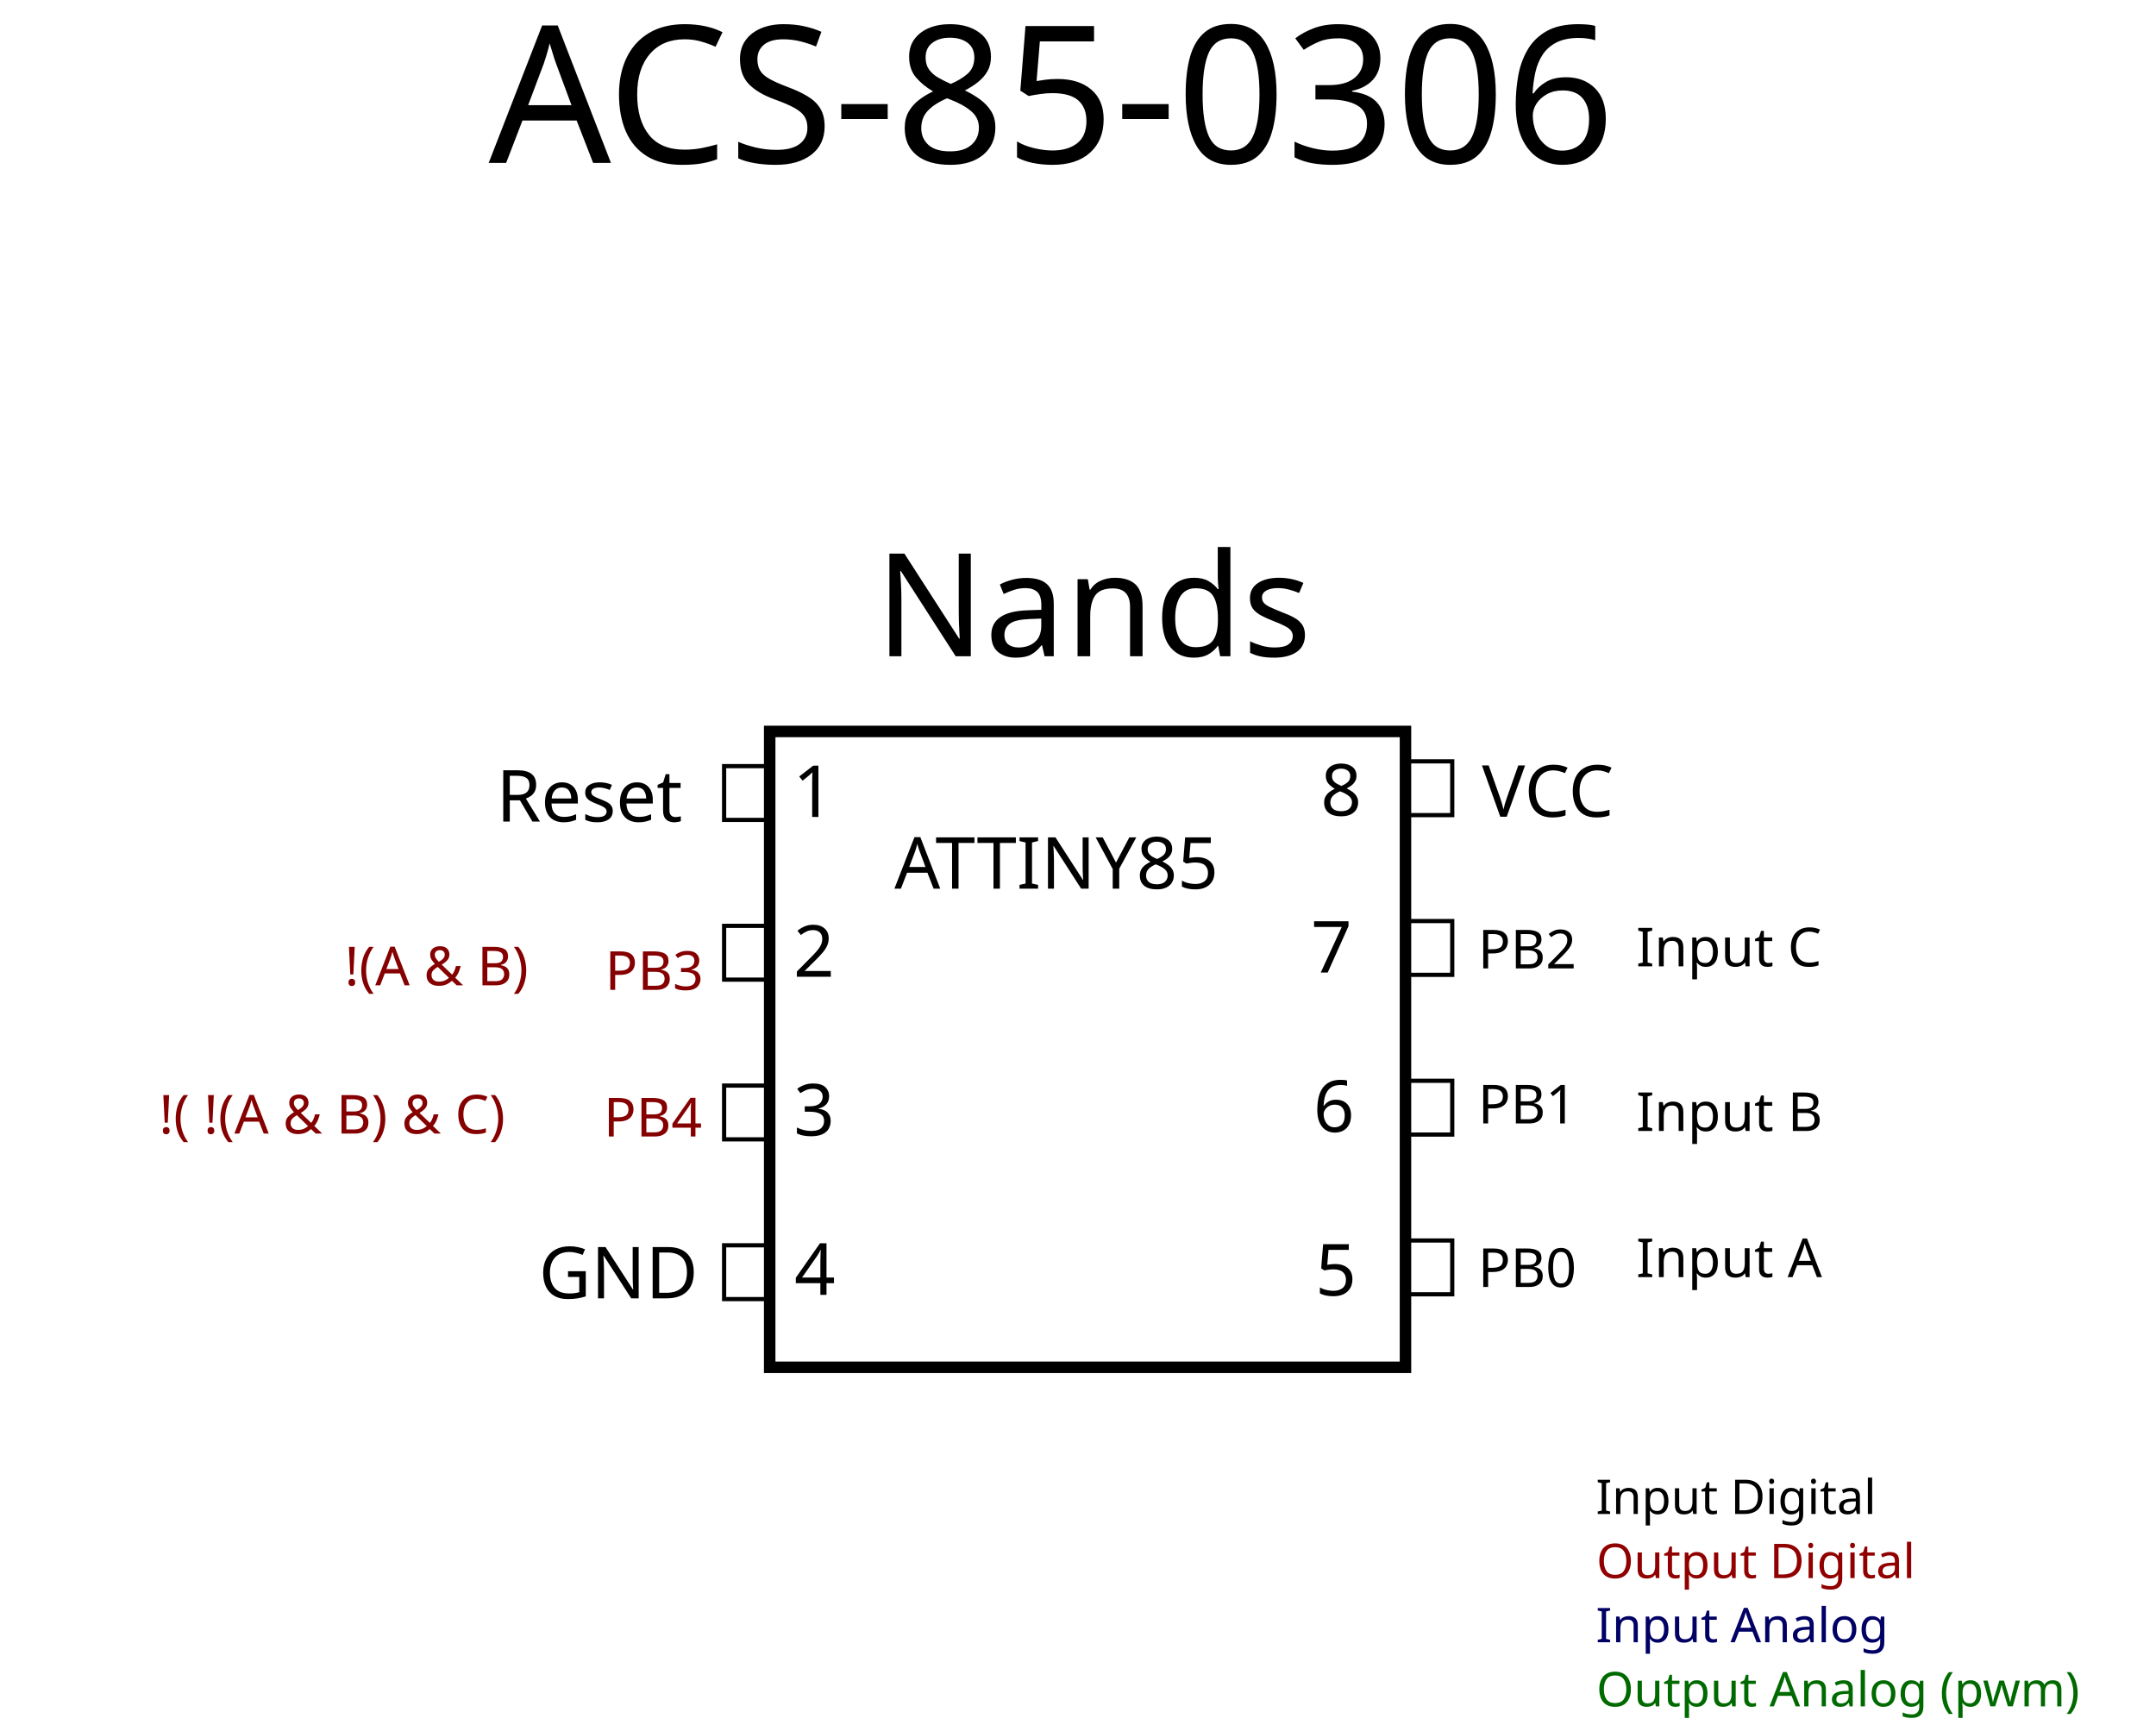
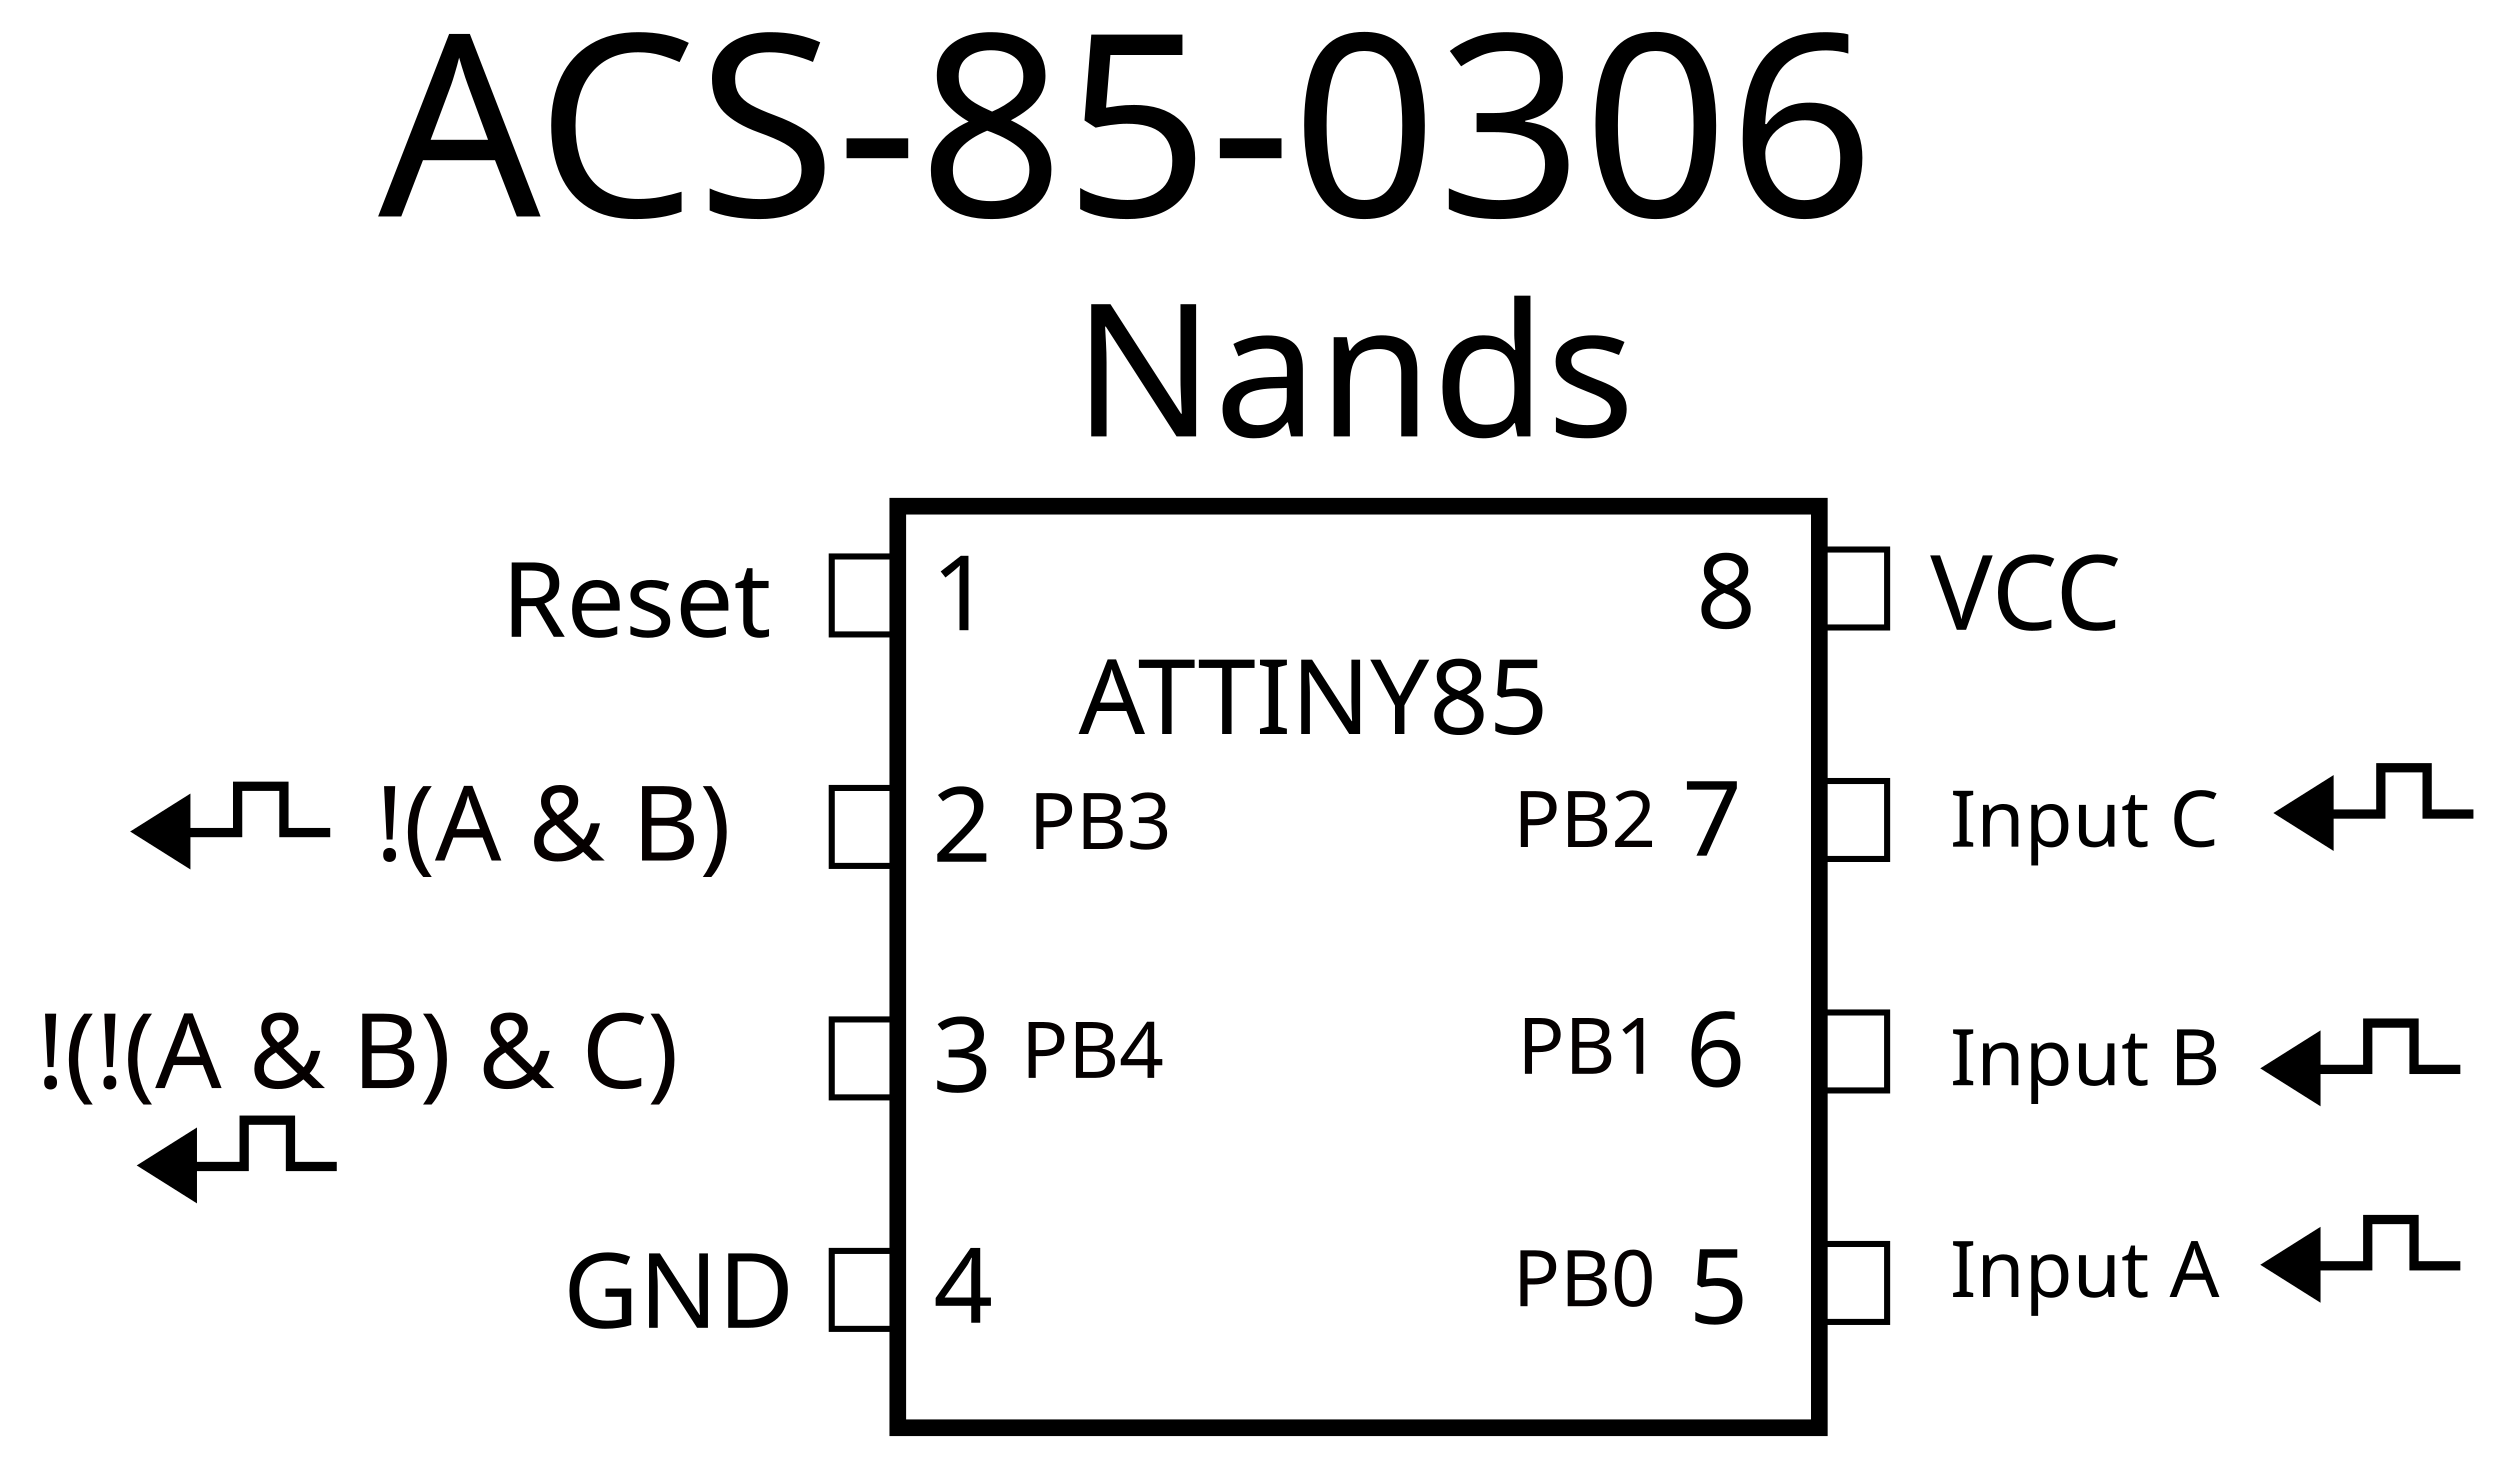
- <svg xmlns="http://www.w3.org/2000/svg" width="5in" height="4in" viewBox="0 0 450 360" id="svg2" version="1.1">
+ <svg xmlns="http://www.w3.org/2000/svg" width="3in" height="1.75in" viewBox="0 0 270 157.5" id="svg2" version="1.1">
  <defs id="defs4" />
-   <g id="layer1" transform="translate(0,-692.3622)">
-     <rect style="fill:none;fill-rule:evenodd;stroke:#000000;stroke-width:2.398;stroke-linecap:butt;stroke-linejoin:miter;stroke-miterlimit:4;stroke-dasharray:none;stroke-opacity:1" id="rect3344" width="132.702" height="132.702" x="160.649" y="845.011" />
-     <text xml:space="preserve" style="font-style:normal;font-weight:normal;font-size:40px;line-height:125%;font-family:sans-serif;letter-spacing:0px;word-spacing:0px;fill:#000000;fill-opacity:1;stroke:none;stroke-width:1px;stroke-linecap:butt;stroke-linejoin:miter;stroke-opacity:1" x="165.49" y="862.862" id="text4146">
-       <tspan id="tspan4148" x="165.49" y="862.862" style="font-size:15px">1</tspan>
-     </text>
-     <text xml:space="preserve" style="font-style:normal;font-weight:normal;font-size:40px;line-height:125%;font-family:sans-serif;letter-spacing:0px;word-spacing:0px;fill:#000000;fill-opacity:1;stroke:none;stroke-width:1px;stroke-linecap:butt;stroke-linejoin:miter;stroke-opacity:1" x="165.607" y="896.206" id="text4146-0">
-       <tspan id="tspan4148-1" x="165.607" y="896.206" style="font-size:15px">2</tspan>
-     </text>
-     <text xml:space="preserve" style="font-style:normal;font-weight:normal;font-size:40px;line-height:125%;font-family:sans-serif;letter-spacing:0px;word-spacing:0px;fill:#000000;fill-opacity:1;stroke:none;stroke-width:1px;stroke-linecap:butt;stroke-linejoin:miter;stroke-opacity:1" x="165.662" y="929.34" id="text4146-7">
-       <tspan id="tspan4148-4" x="165.662" y="929.34" style="font-size:15px">3</tspan>
-     </text>
-     <text xml:space="preserve" style="font-style:normal;font-weight:normal;font-size:40px;line-height:125%;font-family:sans-serif;letter-spacing:0px;word-spacing:0px;fill:#000000;fill-opacity:1;stroke:none;stroke-width:1px;stroke-linecap:butt;stroke-linejoin:miter;stroke-opacity:1" x="165.79" y="962.589" id="text4146-9">
-       <tspan id="tspan4148-8" x="165.79" y="962.589" style="font-size:15px">4</tspan>
-     </text>
-     <text xml:space="preserve" style="font-style:normal;font-weight:normal;font-size:40px;line-height:125%;font-family:sans-serif;letter-spacing:0px;word-spacing:0px;fill:#000000;fill-opacity:1;stroke:none;stroke-width:1px;stroke-linecap:butt;stroke-linejoin:miter;stroke-opacity:1" x="274.556" y="962.723" id="text4146-1">
-       <tspan id="tspan4148-2" x="274.556" y="962.723" style="font-size:15px">5</tspan>
-     </text>
-     <text xml:space="preserve" style="font-style:normal;font-weight:normal;font-size:40px;line-height:125%;font-family:sans-serif;letter-spacing:0px;word-spacing:0px;fill:#000000;fill-opacity:1;stroke:none;stroke-width:1px;stroke-linecap:butt;stroke-linejoin:miter;stroke-opacity:1" x="274.114" y="928.574" id="text4146-2">
-       <tspan id="tspan4148-7" x="274.114" y="928.574" style="font-size:15px">6</tspan>
-     </text>
-     <text xml:space="preserve" style="font-style:normal;font-weight:normal;font-size:40px;line-height:125%;font-family:sans-serif;letter-spacing:0px;word-spacing:0px;fill:#000000;fill-opacity:1;stroke:none;stroke-width:1px;stroke-linecap:butt;stroke-linejoin:miter;stroke-opacity:1" x="273.618" y="895.333" id="text4146-8">
-       <tspan id="tspan4148-3" x="273.618" y="895.333" style="font-size:15px">7</tspan>
-     </text>
-     <text xml:space="preserve" style="font-style:normal;font-weight:normal;font-size:40px;line-height:125%;font-family:sans-serif;letter-spacing:0px;word-spacing:0px;fill:#000000;fill-opacity:1;stroke:none;stroke-width:1px;stroke-linecap:butt;stroke-linejoin:miter;stroke-opacity:1" x="275.64" y="862.569" id="text4146-8-5">
-       <tspan id="tspan4148-3-6" x="275.64" y="862.569" style="font-size:15px">8</tspan>
-     </text>
-     <text xml:space="preserve" style="font-style:normal;font-weight:normal;font-size:40px;line-height:125%;font-family:sans-serif;letter-spacing:0px;word-spacing:0px;fill:#000000;fill-opacity:1;stroke:none;stroke-width:1px;stroke-linecap:butt;stroke-linejoin:miter;stroke-opacity:1" x="102" y="726.362" id="text4262">
-       <tspan id="tspan4264" x="102" y="726.362">ACS-85-0306</tspan>
-     </text>
-     <rect style="fill:none;fill-opacity:1;stroke:#000000;stroke-width:0.875;stroke-miterlimit:4;stroke-dasharray:none;stroke-opacity:1" id="rect4266" width="10.225" height="11.225" x="151.137" y="852.25" />
-     <rect style="fill:none;fill-opacity:1;stroke:#000000;stroke-width:0.875;stroke-miterlimit:4;stroke-dasharray:none;stroke-opacity:1" id="rect4266-7-9-4" width="10.225" height="11.225" x="151.137" y="952.25" />
-     <rect style="fill:none;fill-opacity:1;stroke:#000000;stroke-width:0.875;stroke-miterlimit:4;stroke-dasharray:none;stroke-opacity:1" id="rect4266-7-9-45" width="10.225" height="11.225" x="151.137" y="918.916" />
-     <rect style="fill:none;fill-opacity:1;stroke:#000000;stroke-width:0.875;stroke-miterlimit:4;stroke-dasharray:none;stroke-opacity:1" id="rect4266-7-9-5" width="10.225" height="11.225" x="151.137" y="885.583" />
-     <rect style="fill:none;fill-opacity:1;stroke:#000000;stroke-width:0.875;stroke-miterlimit:4;stroke-dasharray:none;stroke-opacity:1" id="rect4266-5" width="10.225" height="11.225" x="292.887" y="851.25" />
-     <rect style="fill:none;fill-opacity:1;stroke:#000000;stroke-width:0.875;stroke-miterlimit:4;stroke-dasharray:none;stroke-opacity:1" id="rect4266-7-9-4-4" width="10.225" height="11.225" x="292.887" y="951.25" />
-     <rect style="fill:none;fill-opacity:1;stroke:#000000;stroke-width:0.875;stroke-miterlimit:4;stroke-dasharray:none;stroke-opacity:1" id="rect4266-7-9-45-1" width="10.225" height="11.225" x="292.887" y="917.916" />
-     <rect style="fill:none;fill-opacity:1;stroke:#000000;stroke-width:0.875;stroke-miterlimit:4;stroke-dasharray:none;stroke-opacity:1" id="rect4266-7-9-5-8" width="10.225" height="11.225" x="292.887" y="884.583" />
-     <text xml:space="preserve" style="font-style:normal;font-weight:normal;font-size:40px;line-height:125%;font-family:sans-serif;letter-spacing:0px;word-spacing:0px;fill:#000000;fill-opacity:1;stroke:none;stroke-width:1px;stroke-linecap:butt;stroke-linejoin:miter;stroke-opacity:1" x="186.684" y="877.815" id="text4146-7-22">
-       <tspan id="tspan4148-4-3" x="186.684" y="877.815" style="font-size:15px">ATTINY85</tspan>
-     </text>
-     <text xml:space="preserve" style="font-style:normal;font-weight:normal;font-size:40px;line-height:125%;font-family:sans-serif;letter-spacing:0px;word-spacing:0px;fill:#000000;fill-opacity:1;stroke:none;stroke-width:1px;stroke-linecap:butt;stroke-linejoin:miter;stroke-opacity:1" x="112.45" y="963.315" id="text4146-7-22-4">
-       <tspan id="tspan4148-4-3-8" x="112.45" y="963.315" style="font-size:15px">GND</tspan>
-     </text>
-     <text xml:space="preserve" style="font-style:normal;font-weight:normal;font-size:40px;line-height:125%;font-family:sans-serif;letter-spacing:0px;word-spacing:0px;fill:#000000;fill-opacity:1;stroke:none;stroke-width:1px;stroke-linecap:butt;stroke-linejoin:miter;stroke-opacity:1" x="309.314" y="862.808" id="text4146-7-22-4-9">
-       <tspan id="tspan4148-4-3-8-0" x="309.314" y="862.808" style="font-size:15px">VCC</tspan>
-     </text>
-     <text xml:space="preserve" style="font-style:normal;font-weight:normal;font-size:40px;line-height:125%;font-family:sans-serif;letter-spacing:0px;word-spacing:0px;fill:#000000;fill-opacity:1;stroke:none;stroke-width:1px;stroke-linecap:butt;stroke-linejoin:miter;stroke-opacity:1" x="103.59" y="863.815" id="text4146-7-22-4-9-0">
-       <tspan id="tspan4148-4-3-8-0-8" x="103.59" y="863.815" style="font-size:15px">Reset</tspan>
-     </text>
-     <text xml:space="preserve" style="font-style:normal;font-weight:normal;font-size:40px;line-height:125%;font-family:sans-serif;letter-spacing:0px;word-spacing:0px;fill:#000000;fill-opacity:1;stroke:none;stroke-width:1px;stroke-linecap:butt;stroke-linejoin:miter;stroke-opacity:1" x="308.494" y="926.815" id="text4146-7-22-4-9-2">
-       <tspan id="tspan4148-4-3-8-0-2" x="308.494" y="926.815" style="font-size:11.25px">PB1</tspan>
-     </text>
-     <text xml:space="preserve" style="font-style:normal;font-weight:normal;font-size:40px;line-height:125%;font-family:sans-serif;letter-spacing:0px;word-spacing:0px;fill:#000000;fill-opacity:1;stroke:none;stroke-width:1px;stroke-linecap:butt;stroke-linejoin:miter;stroke-opacity:1" x="308.494" y="960.949" id="text4146-7-22-4-9-2-4">
-       <tspan id="tspan4148-4-3-8-0-2-5" x="308.494" y="960.949" style="font-size:11.25px">PB0</tspan>
-     </text>
-     <text xml:space="preserve" style="font-style:normal;font-weight:normal;font-size:40px;line-height:125%;font-family:sans-serif;letter-spacing:0px;word-spacing:0px;fill:#000000;fill-opacity:1;stroke:none;stroke-width:1px;stroke-linecap:butt;stroke-linejoin:miter;stroke-opacity:1" x="308.494" y="894.466" id="text4146-7-22-4-9-2-7">
-       <tspan id="tspan4148-4-3-8-0-2-2" x="308.494" y="894.466" style="font-size:11.25px">PB2</tspan>
-     </text>
-     <text xml:space="preserve" style="font-style:normal;font-weight:normal;font-size:40px;line-height:125%;font-family:sans-serif;letter-spacing:0px;word-spacing:0px;fill:#850000;fill-opacity:1;stroke:none;stroke-width:1px;stroke-linecap:butt;stroke-linejoin:miter;stroke-opacity:1" x="125.989" y="929.537" id="text4146-7-22-4-9-2-7-7">
-       <tspan id="tspan4148-4-3-8-0-2-2-3" x="125.989" y="929.537" style="font-size:11.25px;fill:#850000;fill-opacity:1">PB4</tspan>
-     </text>
-     <flowRoot xml:space="preserve" id="flowRoot4541" style="fill:black;stroke:none;stroke-opacity:1;stroke-width:1px;stroke-linejoin:miter;stroke-linecap:butt;fill-opacity:1;font-family:sans-serif;font-style:normal;font-weight:normal;font-size:40px;line-height:125%;letter-spacing:0px;word-spacing:0px">
+   <g id="layer1" transform="translate(0,-894.8622)">
+     <flowRoot xml:space="preserve" id="flowRoot4541" style="font-style:normal;font-weight:normal;font-size:40px;line-height:125%;font-family:sans-serif;letter-spacing:0px;word-spacing:0px;fill:#000000;fill-opacity:1;stroke:none;stroke-width:1px;stroke-linecap:butt;stroke-linejoin:miter;stroke-opacity:1">
      <flowRegion id="flowRegion4543">
        <rect id="rect4545" width="28" height="54" x="91.5" y="267.5" />
      </flowRegion>
      <flowPara id="flowPara4547" />
    </flowRoot>
-     <text xml:space="preserve" style="font-style:normal;font-weight:normal;font-size:40px;line-height:125%;font-family:sans-serif;letter-spacing:0px;word-spacing:0px;fill:#850000;fill-opacity:1;stroke:none;stroke-width:1px;stroke-linecap:butt;stroke-linejoin:miter;stroke-opacity:1" x="126.291" y="898.944" id="text4146-7-22-4-9-2-7-7-0-2">
-       <tspan id="tspan4148-4-3-8-0-2-2-3-8-3" x="126.291" y="898.944" style="font-size:11.25px;fill:#850000;fill-opacity:1">PB3</tspan>
+     <text xml:space="preserve" style="font-style:normal;font-weight:normal;font-size:40px;line-height:125%;font-family:sans-serif;letter-spacing:0px;word-spacing:0px;fill:#050000;fill-opacity:1;stroke:none;stroke-width:1px;stroke-linecap:butt;stroke-linejoin:miter;stroke-opacity:1" x="40.57" y="987.794" id="text4146-7-22-4-9-2-7-7-0-2-8">
+       <tspan id="tspan4148-4-3-8-0-2-2-3-8-3-3" x="40.57" y="987.794" style="font-size:11.25px;fill:#050000;fill-opacity:1">!(A &amp; B)</tspan>
    </text>
-     <text xml:space="preserve" style="font-style:normal;font-weight:normal;font-size:10px;line-height:125%;font-family:sans-serif;letter-spacing:0px;word-spacing:0px;fill:#910000;fill-opacity:1;stroke:none;stroke-width:1px;stroke-linecap:butt;stroke-linejoin:miter;stroke-opacity:1" x="333.201" y="1021.705" id="text4146-7-22-4-9-2-7-7-0-2-9-5">
-       <tspan id="tspan4148-4-3-8-0-2-2-3-8-3-46-5" x="333.201" y="1021.705" style="font-size:10px;fill:#910000;fill-opacity:1">Output Digital</tspan>
-     </text>
-     <text xml:space="preserve" style="font-style:normal;font-weight:normal;font-size:10px;line-height:125%;font-family:sans-serif;letter-spacing:0px;word-spacing:0px;fill:#000000;fill-opacity:1;stroke:none;stroke-width:1px;stroke-linecap:butt;stroke-linejoin:miter;stroke-opacity:1" x="333.08" y="1008.32" id="text4146-7-22-4-9-2-7-7-0-2-9-5-9">
-       <tspan id="tspan4148-4-3-8-0-2-2-3-8-3-46-5-5" x="333.08" y="1008.32" style="font-size:10px">Input Digital</tspan>
-     </text>
-     <text xml:space="preserve" style="font-style:normal;font-weight:normal;font-size:10px;line-height:125%;font-family:sans-serif;letter-spacing:0px;word-spacing:0px;fill:#000065;fill-opacity:1;stroke:none;stroke-width:1px;stroke-linecap:butt;stroke-linejoin:miter;stroke-opacity:1" x="333.08" y="1035.09" id="text4146-7-22-4-9-2-7-7-0-2-9-5-5">
-       <tspan id="tspan4148-4-3-8-0-2-2-3-8-3-46-5-3" x="333.08" y="1035.09" style="font-size:10px;fill:#000065;fill-opacity:1">Input Analog</tspan>
-     </text>
-     <text xml:space="preserve" style="font-style:normal;font-weight:normal;font-size:10px;line-height:125%;font-family:sans-serif;letter-spacing:0px;word-spacing:0px;fill:#006900;fill-opacity:1;stroke:none;stroke-width:1px;stroke-linecap:butt;stroke-linejoin:miter;stroke-opacity:1" x="333.201" y="1048.474" id="text4146-7-22-4-9-2-7-7-0-2-9-5-5-7">
-       <tspan id="tspan4148-4-3-8-0-2-2-3-8-3-46-5-3-6" x="333.201" y="1048.474" style="font-size:10px;fill:#006900;fill-opacity:1">Output Analog (pwm)</tspan>
-     </text>
-     <text xml:space="preserve" style="font-style:normal;font-weight:normal;font-size:40px;line-height:125%;font-family:sans-serif;letter-spacing:0px;word-spacing:0px;fill:#850000;fill-opacity:1;stroke:none;stroke-width:1px;stroke-linecap:butt;stroke-linejoin:miter;stroke-opacity:1" x="71.925" y="897.991" id="text4146-7-22-4-9-2-7-7-0-2-8">
-       <tspan id="tspan4148-4-3-8-0-2-2-3-8-3-3" x="71.925" y="897.991" style="font-size:11.25px;fill:#850000;fill-opacity:1">!(A &amp; B)</tspan>
-     </text>
-     <text xml:space="preserve" style="font-style:normal;font-weight:normal;font-size:40px;line-height:125%;font-family:sans-serif;letter-spacing:0px;word-spacing:0px;fill:#000000;fill-opacity:1;stroke:none;stroke-width:1px;stroke-linecap:butt;stroke-linejoin:miter;stroke-opacity:1" x="341.489" y="894.037" id="text4146-7-22-4-9-2-7-5">
-       <tspan id="tspan4148-4-3-8-0-2-2-1" x="341.489" y="894.037" style="font-size:11.25px">Input C</tspan>
-     </text>
-     <text xml:space="preserve" style="font-style:normal;font-weight:normal;font-size:40px;line-height:125%;font-family:sans-serif;letter-spacing:0px;word-spacing:0px;fill:#000000;fill-opacity:1;stroke:none;stroke-width:1px;stroke-linecap:butt;stroke-linejoin:miter;stroke-opacity:1" x="341.489" y="928.394" id="text4146-7-22-4-9-2-7-5-0">
-       <tspan id="tspan4148-4-3-8-0-2-2-1-9" x="341.489" y="928.394" style="font-size:11.25px">Input B</tspan>
-     </text>
-     <text xml:space="preserve" style="font-style:normal;font-weight:normal;font-size:40px;line-height:125%;font-family:sans-serif;letter-spacing:0px;word-spacing:0px;fill:#000000;fill-opacity:1;stroke:none;stroke-width:1px;stroke-linecap:butt;stroke-linejoin:miter;stroke-opacity:1" x="341.489" y="958.894" id="text4146-7-22-4-9-2-7-5-8">
-       <tspan id="tspan4148-4-3-8-0-2-2-1-8" x="341.489" y="958.894" style="font-size:11.25px">Input A</tspan>
-     </text>
-     <flowRoot xml:space="preserve" id="flowRoot4280" style="fill:black;stroke:none;stroke-opacity:1;stroke-width:1px;stroke-linejoin:miter;stroke-linecap:butt;fill-opacity:1;font-family:sans-serif;font-style:normal;font-weight:normal;font-size:40px;line-height:125%;letter-spacing:0px;word-spacing:0px">
+     <flowRoot xml:space="preserve" id="flowRoot4280" style="font-style:normal;font-weight:normal;font-size:40px;line-height:125%;font-family:sans-serif;letter-spacing:0px;word-spacing:0px;fill:#000000;fill-opacity:1;stroke:none;stroke-width:1px;stroke-linecap:butt;stroke-linejoin:miter;stroke-opacity:1">
      <flowRegion id="flowRegion4282">
        <rect id="rect4284" width="63" height="44" x="228" y="104.5" />
      </flowRegion>
      <flowPara id="flowPara4286" />
    </flowRoot>
-     <text xml:space="preserve" style="font-style:normal;font-weight:normal;font-size:40px;line-height:125%;font-family:sans-serif;letter-spacing:0px;word-spacing:0px;fill:#000000;fill-opacity:1;stroke:none;stroke-width:1px;stroke-linecap:butt;stroke-linejoin:miter;stroke-opacity:1" x="182.735" y="829.315" id="text4262-9">
-       <tspan id="tspan4264-1" x="182.735" y="829.315" style="font-size:30px">Nands</tspan>
+     <text xml:space="preserve" style="font-style:normal;font-weight:normal;font-size:40px;line-height:125%;font-family:sans-serif;letter-spacing:0px;word-spacing:0px;fill:#050000;fill-opacity:1;stroke:none;stroke-width:1px;stroke-linecap:butt;stroke-linejoin:miter;stroke-opacity:1" x="3.956" y="1012.371" id="text4146-7-22-4-9-2-7-7-0-2-8-0">
+       <tspan id="tspan4148-4-3-8-0-2-2-3-8-3-3-7" x="3.956" y="1012.371" style="font-size:11.25px;fill:#050000;fill-opacity:1">!(!(A &amp; B) &amp; C)</tspan>
    </text>
-     <text xml:space="preserve" style="font-style:normal;font-weight:normal;font-size:40px;line-height:125%;font-family:sans-serif;letter-spacing:0px;word-spacing:0px;fill:#850000;fill-opacity:1;stroke:none;stroke-width:1px;stroke-linecap:butt;stroke-linejoin:miter;stroke-opacity:1" x="33.19" y="928.932" id="text4146-7-22-4-9-2-7-7-0-2-8-0">
-       <tspan id="tspan4148-4-3-8-0-2-2-3-8-3-3-7" x="33.19" y="928.932" style="font-size:11.25px;fill:#850000;fill-opacity:1">!( !(A &amp; B) &amp; C)</tspan>
+     <rect style="fill:none;fill-rule:evenodd;stroke:#000000;stroke-width:1.798;stroke-linecap:butt;stroke-linejoin:miter;stroke-miterlimit:4;stroke-dasharray:none;stroke-opacity:1" id="rect3344-0" width="99.527" height="99.527" x="96.961" y="949.532" />
+     <text xml:space="preserve" style="font-style:normal;font-weight:normal;font-size:30px;line-height:125%;font-family:sans-serif;letter-spacing:0px;word-spacing:0px;fill:#000000;fill-opacity:1;stroke:none;stroke-width:1px;stroke-linecap:butt;stroke-linejoin:miter;stroke-opacity:1" x="100.592" y="962.92" id="text4146-5">
+       <tspan id="tspan4148-72" x="100.592" y="962.92" style="font-size:11.25px">1</tspan>
    </text>
+     <text xml:space="preserve" style="font-style:normal;font-weight:normal;font-size:30px;line-height:125%;font-family:sans-serif;letter-spacing:0px;word-spacing:0px;fill:#000000;fill-opacity:1;stroke:none;stroke-width:1px;stroke-linecap:butt;stroke-linejoin:miter;stroke-opacity:1" x="100.68" y="987.928" id="text4146-0-9">
+       <tspan id="tspan4148-1-3" x="100.68" y="987.928" style="font-size:11.25px">2</tspan>
+     </text>
+     <text xml:space="preserve" style="font-style:normal;font-weight:normal;font-size:30px;line-height:125%;font-family:sans-serif;letter-spacing:0px;word-spacing:0px;fill:#000000;fill-opacity:1;stroke:none;stroke-width:1px;stroke-linecap:butt;stroke-linejoin:miter;stroke-opacity:1" x="100.721" y="1012.779" id="text4146-7-5">
+       <tspan id="tspan4148-4-1" x="100.721" y="1012.779" style="font-size:11.25px">3</tspan>
+     </text>
+     <text xml:space="preserve" style="font-style:normal;font-weight:normal;font-size:30px;line-height:125%;font-family:sans-serif;letter-spacing:0px;word-spacing:0px;fill:#000000;fill-opacity:1;stroke:none;stroke-width:1px;stroke-linecap:butt;stroke-linejoin:miter;stroke-opacity:1" x="100.817" y="1037.715" id="text4146-9-4">
+       <tspan id="tspan4148-8-9" x="100.817" y="1037.715" style="font-size:11.25px">4</tspan>
+     </text>
+     <text xml:space="preserve" style="font-style:normal;font-weight:normal;font-size:30px;line-height:125%;font-family:sans-serif;letter-spacing:0px;word-spacing:0px;fill:#000000;fill-opacity:1;stroke:none;stroke-width:1px;stroke-linecap:butt;stroke-linejoin:miter;stroke-opacity:1" x="182.391" y="1037.816" id="text4146-1-6">
+       <tspan id="tspan4148-2-6" x="182.391" y="1037.816" style="font-size:11.25px">5</tspan>
+     </text>
+     <text xml:space="preserve" style="font-style:normal;font-weight:normal;font-size:30px;line-height:125%;font-family:sans-serif;letter-spacing:0px;word-spacing:0px;fill:#000000;fill-opacity:1;stroke:none;stroke-width:1px;stroke-linecap:butt;stroke-linejoin:miter;stroke-opacity:1" x="182.06" y="1012.204" id="text4146-2-7">
+       <tspan id="tspan4148-7-8" x="182.06" y="1012.204" style="font-size:11.25px">6</tspan>
+     </text>
+     <text xml:space="preserve" style="font-style:normal;font-weight:normal;font-size:30px;line-height:125%;font-family:sans-serif;letter-spacing:0px;word-spacing:0px;fill:#000000;fill-opacity:1;stroke:none;stroke-width:1px;stroke-linecap:butt;stroke-linejoin:miter;stroke-opacity:1" x="181.688" y="987.273" id="text4146-8-7">
+       <tspan id="tspan4148-3-7" x="181.688" y="987.273" style="font-size:11.25px">7</tspan>
+     </text>
+     <text xml:space="preserve" style="font-style:normal;font-weight:normal;font-size:30px;line-height:125%;font-family:sans-serif;letter-spacing:0px;word-spacing:0px;fill:#000000;fill-opacity:1;stroke:none;stroke-width:1px;stroke-linecap:butt;stroke-linejoin:miter;stroke-opacity:1" x="183.205" y="962.7" id="text4146-8-5-2">
+       <tspan id="tspan4148-3-6-7" x="183.205" y="962.7" style="font-size:11.25px">8</tspan>
+     </text>
+     <text xml:space="preserve" style="font-style:normal;font-weight:normal;font-size:40px;line-height:125%;font-family:sans-serif;letter-spacing:0px;word-spacing:0px;fill:#000000;fill-opacity:1;stroke:none;stroke-width:1px;stroke-linecap:butt;stroke-linejoin:miter;stroke-opacity:1" x="40.835" y="918.24" id="text4262-0">
+       <tspan id="tspan4264-3" x="40.835" y="918.24" style="font-size:27.5px">ACS-85-0306</tspan>
+     </text>
+     <rect style="fill:none;fill-opacity:1;stroke:#000000;stroke-width:0.656;stroke-miterlimit:4;stroke-dasharray:none;stroke-opacity:1" id="rect4266-1" width="7.669" height="8.419" x="89.828" y="954.961" />
+     <rect style="fill:none;fill-opacity:1;stroke:#000000;stroke-width:0.656;stroke-miterlimit:4;stroke-dasharray:none;stroke-opacity:1" id="rect4266-7-9-4-7" width="7.669" height="8.419" x="89.828" y="1029.961" />
+     <rect style="fill:none;fill-opacity:1;stroke:#000000;stroke-width:0.656;stroke-miterlimit:4;stroke-dasharray:none;stroke-opacity:1" id="rect4266-7-9-45-8" width="7.669" height="8.419" x="89.828" y="1004.961" />
+     <rect style="fill:none;fill-opacity:1;stroke:#000000;stroke-width:0.656;stroke-miterlimit:4;stroke-dasharray:none;stroke-opacity:1" id="rect4266-7-9-5-3" width="7.669" height="8.419" x="89.828" y="979.961" />
+     <rect style="fill:none;fill-opacity:1;stroke:#000000;stroke-width:0.656;stroke-miterlimit:4;stroke-dasharray:none;stroke-opacity:1" id="rect4266-5-7" width="7.669" height="8.419" x="196.14" y="954.211" />
+     <rect style="fill:none;fill-opacity:1;stroke:#000000;stroke-width:0.656;stroke-miterlimit:4;stroke-dasharray:none;stroke-opacity:1" id="rect4266-7-9-4-4-6" width="7.669" height="8.419" x="196.14" y="1029.211" />
+     <rect style="fill:none;fill-opacity:1;stroke:#000000;stroke-width:0.656;stroke-miterlimit:4;stroke-dasharray:none;stroke-opacity:1" id="rect4266-7-9-45-1-7" width="7.669" height="8.419" x="196.14" y="1004.211" />
+     <rect style="fill:none;fill-opacity:1;stroke:#000000;stroke-width:0.656;stroke-miterlimit:4;stroke-dasharray:none;stroke-opacity:1" id="rect4266-7-9-5-8-1" width="7.669" height="8.419" x="196.14" y="979.211" />
+     <text xml:space="preserve" style="font-style:normal;font-weight:normal;font-size:30px;line-height:125%;font-family:sans-serif;letter-spacing:0px;word-spacing:0px;fill:#000000;fill-opacity:1;stroke:none;stroke-width:1px;stroke-linecap:butt;stroke-linejoin:miter;stroke-opacity:1" x="116.488" y="974.135" id="text4146-7-22-2">
+       <tspan id="tspan4148-4-3-0" x="116.488" y="974.135" style="font-size:11.25px">ATTINY85</tspan>
+     </text>
+     <text xml:space="preserve" style="font-style:normal;font-weight:normal;font-size:30px;line-height:125%;font-family:sans-serif;letter-spacing:0px;word-spacing:0px;fill:#000000;fill-opacity:1;stroke:none;stroke-width:1px;stroke-linecap:butt;stroke-linejoin:miter;stroke-opacity:1" x="60.813" y="1038.26" id="text4146-7-22-4-0">
+       <tspan id="tspan4148-4-3-8-2" x="60.813" y="1038.26" style="font-size:11.25px">GND</tspan>
+     </text>
+     <text xml:space="preserve" style="font-style:normal;font-weight:normal;font-size:30px;line-height:125%;font-family:sans-serif;letter-spacing:0px;word-spacing:0px;fill:#000000;fill-opacity:1;stroke:none;stroke-width:1px;stroke-linecap:butt;stroke-linejoin:miter;stroke-opacity:1" x="208.46" y="962.879" id="text4146-7-22-4-9-9">
+       <tspan id="tspan4148-4-3-8-0-88" x="208.46" y="962.879" style="font-size:11.25px">VCC</tspan>
+     </text>
+     <text xml:space="preserve" style="font-style:normal;font-weight:normal;font-size:30px;line-height:125%;font-family:sans-serif;letter-spacing:0px;word-spacing:0px;fill:#000000;fill-opacity:1;stroke:none;stroke-width:1px;stroke-linecap:butt;stroke-linejoin:miter;stroke-opacity:1" x="54.167" y="963.635" id="text4146-7-22-4-9-0-7">
+       <tspan id="tspan4148-4-3-8-0-8-9" x="54.167" y="963.635" style="font-size:11.25px">Reset</tspan>
+     </text>
+     <text xml:space="preserve" style="font-style:normal;font-weight:normal;font-size:30px;line-height:125%;font-family:sans-serif;letter-spacing:0px;word-spacing:0px;fill:#000000;fill-opacity:1;stroke:none;stroke-width:1px;stroke-linecap:butt;stroke-linejoin:miter;stroke-opacity:1" x="210.591" y="986.301" id="text4146-7-22-4-9-2-7-5-01">
+       <tspan id="tspan4148-4-3-8-0-2-2-1-82" x="210.591" y="986.301" style="font-size:8.438px">Input C</tspan>
+     </text>
+     <text xml:space="preserve" style="font-style:normal;font-weight:normal;font-size:30px;line-height:125%;font-family:sans-serif;letter-spacing:0px;word-spacing:0px;fill:#000000;fill-opacity:1;stroke:none;stroke-width:1px;stroke-linecap:butt;stroke-linejoin:miter;stroke-opacity:1" x="210.591" y="1012.069" id="text4146-7-22-4-9-2-7-5-0-3">
+       <tspan id="tspan4148-4-3-8-0-2-2-1-9-4" x="210.591" y="1012.069" style="font-size:8.438px">Input B</tspan>
+     </text>
+     <text xml:space="preserve" style="font-style:normal;font-weight:normal;font-size:30px;line-height:125%;font-family:sans-serif;letter-spacing:0px;word-spacing:0px;fill:#000000;fill-opacity:1;stroke:none;stroke-width:1px;stroke-linecap:butt;stroke-linejoin:miter;stroke-opacity:1" x="210.591" y="1034.944" id="text4146-7-22-4-9-2-7-5-8-3">
+       <tspan id="tspan4148-4-3-8-0-2-2-1-8-5" x="210.591" y="1034.944" style="font-size:8.438px">Input A</tspan>
+     </text>
+     <text xml:space="preserve" style="font-style:normal;font-weight:normal;font-size:40px;line-height:125%;font-family:sans-serif;letter-spacing:0px;word-spacing:0px;fill:#000000;fill-opacity:1;stroke:none;stroke-width:1px;stroke-linecap:butt;stroke-linejoin:miter;stroke-opacity:1" x="115.914" y="941.997" id="text4262-9-5">
+       <tspan id="tspan4264-1-4" x="115.914" y="941.997" style="font-size:20px">Nands</tspan>
+     </text>
+     <g transform="matrix(-1,0,0,1,463.532,64.78809)" id="g4917-7">
+       <path id="path4202-3-3-3" d="m 197.816,966.782 5,0 0,-5 5,0 0,5 5,0 5,0 0,0" style="fill:none;fill-rule:evenodd;stroke:#000000;stroke-width:1px;stroke-linecap:butt;stroke-linejoin:miter;stroke-opacity:1" />
+       <path id="path4204-8-9-3" d="m 213.334,970.009 0,-6.679 5.301,3.34 z" style="fill:#000000;fill-rule:evenodd;stroke:#000000;stroke-width:0.841px;stroke-linecap:butt;stroke-linejoin:miter;stroke-opacity:1" />
+     </g>
+     <g transform="matrix(-1,0,0,1,463.5319,43.57489)" id="g4917-7-2">
+       <path id="path4202-3-3-3-8" d="m 197.816,966.782 5,0 0,-5 5,0 0,5 5,0 5,0 0,0" style="fill:none;fill-rule:evenodd;stroke:#000000;stroke-width:1px;stroke-linecap:butt;stroke-linejoin:miter;stroke-opacity:1" />
+       <path id="path4204-8-9-3-1" d="m 213.334,970.009 0,-6.679 5.301,3.34 z" style="fill:#000000;fill-rule:evenodd;stroke:#000000;stroke-width:0.841px;stroke-linecap:butt;stroke-linejoin:miter;stroke-opacity:1" />
+     </g>
+     <g transform="matrix(-1,0,0,1,464.9462,15.99773)" id="g4917-7-3">
+       <path id="path4202-3-3-3-3" d="m 197.816,966.782 5,0 0,-5 5,0 0,5 5,0 5,0 0,0" style="fill:none;fill-rule:evenodd;stroke:#000000;stroke-width:1px;stroke-linecap:butt;stroke-linejoin:miter;stroke-opacity:1" />
+       <path id="path4204-8-9-3-3" d="m 213.334,970.009 0,-6.679 5.301,3.34 z" style="fill:#000000;fill-rule:evenodd;stroke:#000000;stroke-width:0.841px;stroke-linecap:butt;stroke-linejoin:miter;stroke-opacity:1" />
+     </g>
+     <g transform="matrix(-1,0,0,1,234.1867,54.06017)" id="g4917-7-5">
+       <path id="path4202-3-3-3-9" d="m 197.816,966.782 5,0 0,-5 5,0 0,5 5,0 5,0 0,0" style="fill:none;fill-rule:evenodd;stroke:#000000;stroke-width:1px;stroke-linecap:butt;stroke-linejoin:miter;stroke-opacity:1" />
+       <path id="path4204-8-9-3-0" d="m 213.334,970.009 0,-6.679 5.301,3.34 z" style="fill:#000000;fill-rule:evenodd;stroke:#000000;stroke-width:0.841px;stroke-linecap:butt;stroke-linejoin:miter;stroke-opacity:1" />
+     </g>
+     <g transform="matrix(-1,0,0,1,233.4796,17.99773)" id="g4917-7-2-8">
+       <path id="path4202-3-3-3-8-2" d="m 197.816,966.782 5,0 0,-5 5,0 0,5 5,0 5,0 0,0" style="fill:none;fill-rule:evenodd;stroke:#000000;stroke-width:1px;stroke-linecap:butt;stroke-linejoin:miter;stroke-opacity:1" />
+       <path id="path4204-8-9-3-1-0" d="m 213.334,970.009 0,-6.679 5.301,3.34 z" style="fill:#000000;fill-rule:evenodd;stroke:#000000;stroke-width:0.841px;stroke-linecap:butt;stroke-linejoin:miter;stroke-opacity:1" />
+     </g>
+     <text xml:space="preserve" style="font-style:normal;font-weight:normal;font-size:30px;line-height:125%;font-family:sans-serif;letter-spacing:0px;word-spacing:0px;fill:#040000;fill-opacity:1;stroke:none;stroke-width:1px;stroke-linecap:butt;stroke-linejoin:miter;stroke-opacity:1" x="111.116" y="986.551" id="text4146-7-22-4-9-2-7-7-0-2-5">
+       <tspan id="tspan4148-4-3-8-0-2-2-3-8-3-9" x="111.116" y="986.551" style="font-size:8.438px;fill:#040000;fill-opacity:1">PB3</tspan>
+     </text>
+     <text xml:space="preserve" style="font-style:normal;font-weight:normal;font-size:30px;line-height:125%;font-family:sans-serif;letter-spacing:0px;word-spacing:0px;fill:#040000;fill-opacity:1;stroke:none;stroke-width:1px;stroke-linecap:butt;stroke-linejoin:miter;stroke-opacity:1" x="108.087" y="1011.272" id="text4146-7-22-4-9-2-7-7-5">
+       <tspan id="tspan4148-4-3-8-0-2-2-3-3" x="108.087" y="1011.272" style="font-size:8.438px;fill:#040000;fill-opacity:1"> PB4</tspan>
+     </text>
+     <text xml:space="preserve" style="font-style:normal;font-weight:normal;font-size:30px;line-height:125%;font-family:sans-serif;letter-spacing:0px;word-spacing:0px;fill:#040000;fill-opacity:1;stroke:none;stroke-width:1px;stroke-linecap:butt;stroke-linejoin:miter;stroke-opacity:1" x="163.438" y="986.336" id="text4146-7-22-4-9-2-7-71">
+       <tspan id="tspan4148-4-3-8-0-2-2-32" x="163.438" y="986.336" style="font-size:8.438px;fill:#040000;fill-opacity:1">PB2</tspan>
+     </text>
+     <text xml:space="preserve" style="font-style:normal;font-weight:normal;font-size:30px;line-height:125%;font-family:sans-serif;letter-spacing:0px;word-spacing:0px;fill:#040000;fill-opacity:1;stroke:none;stroke-width:1px;stroke-linecap:butt;stroke-linejoin:miter;stroke-opacity:1" x="163.878" y="1010.836" id="text4146-7-22-4-9-2-2">
+       <tspan id="tspan4148-4-3-8-0-2-3" x="163.878" y="1010.836" style="font-size:8.438px;fill:#040000;fill-opacity:1">PB1</tspan>
+     </text>
+     <text xml:space="preserve" style="font-style:normal;font-weight:normal;font-size:30px;line-height:125%;font-family:sans-serif;letter-spacing:0px;word-spacing:0px;fill:#040000;fill-opacity:1;stroke:none;stroke-width:1px;stroke-linecap:butt;stroke-linejoin:miter;stroke-opacity:1" x="163.393" y="1035.931" id="text4146-7-22-4-9-2-4-5">
+       <tspan id="tspan4148-4-3-8-0-2-5-1" x="163.393" y="1035.931" style="font-size:8.438px;fill:#040000;fill-opacity:1">PB0</tspan>
+     </text>
+     <flowRoot xml:space="preserve" id="flowRoot4354" style="fill:black;stroke:none;stroke-opacity:1;stroke-width:1px;stroke-linejoin:miter;stroke-linecap:butt;fill-opacity:1;font-family:sans-serif;font-style:normal;font-weight:normal;font-size:40px;line-height:125%;letter-spacing:0px;word-spacing:0px">
+       <flowRegion id="flowRegion4356">
+         <rect id="rect4358" width="275.065" height="133.643" x="-258.094" y="-158.577" />
+       </flowRegion>
+       <flowPara id="flowPara4360" />
+     </flowRoot>
  </g>
</svg>
